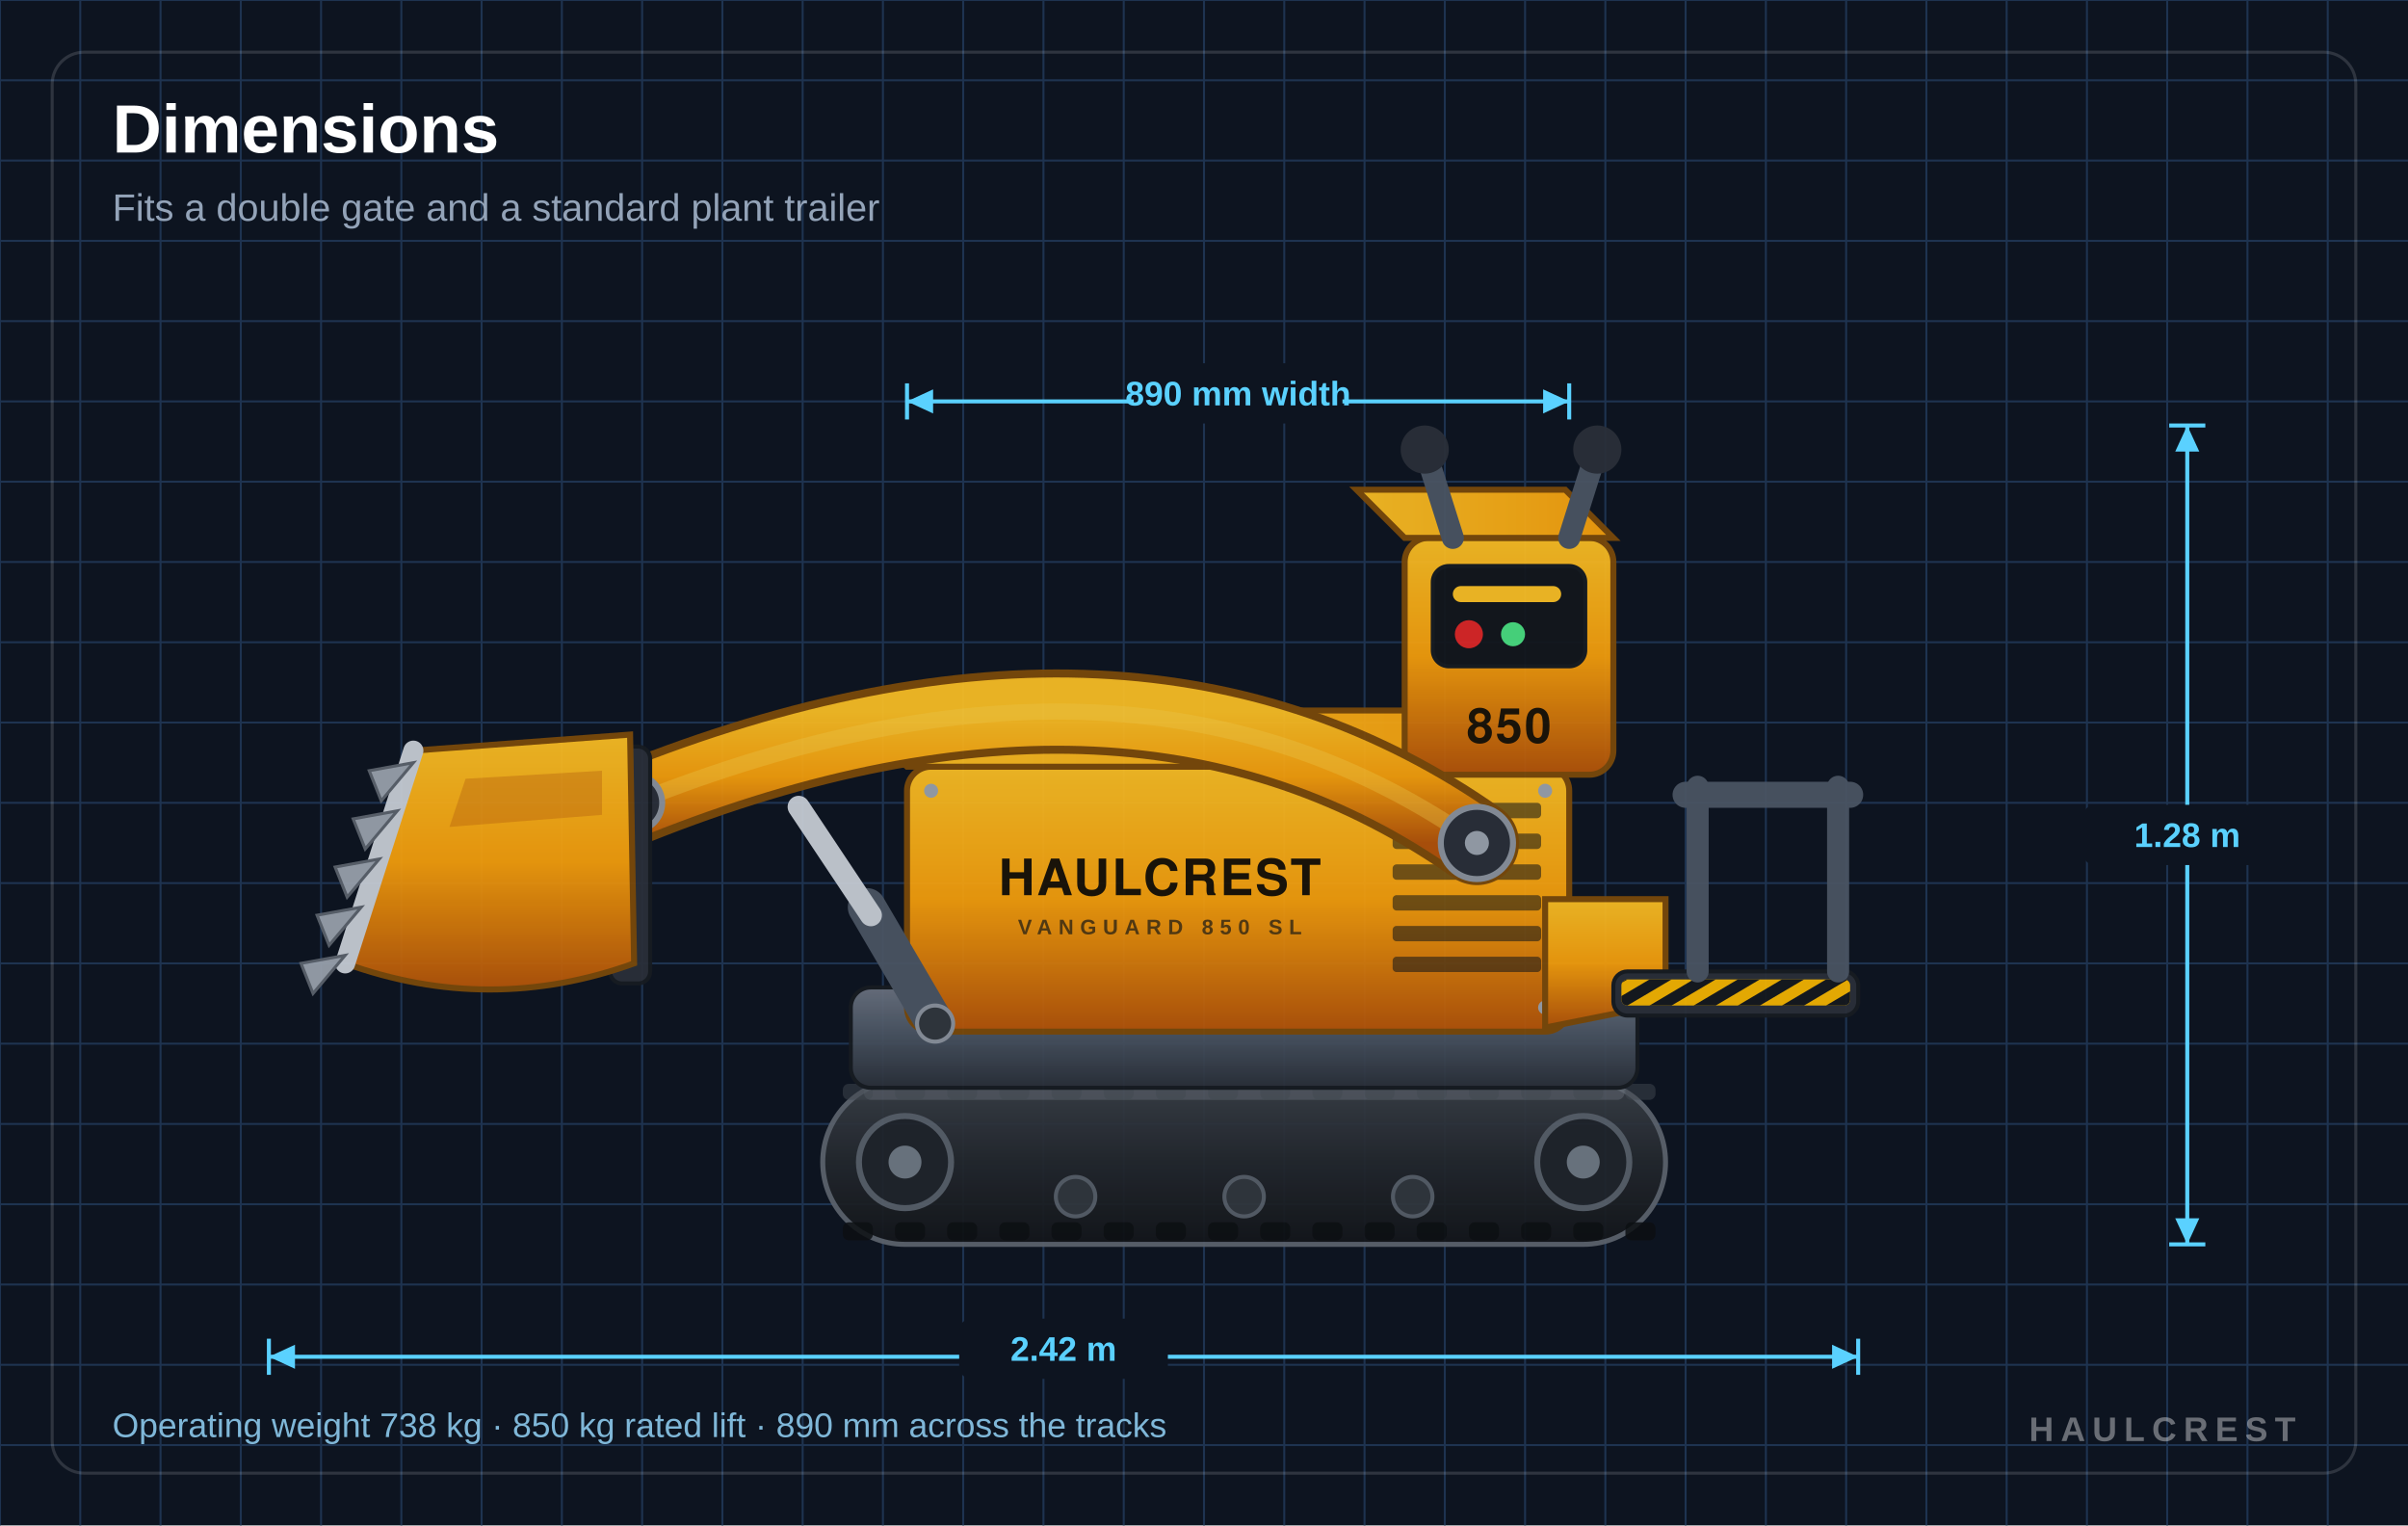
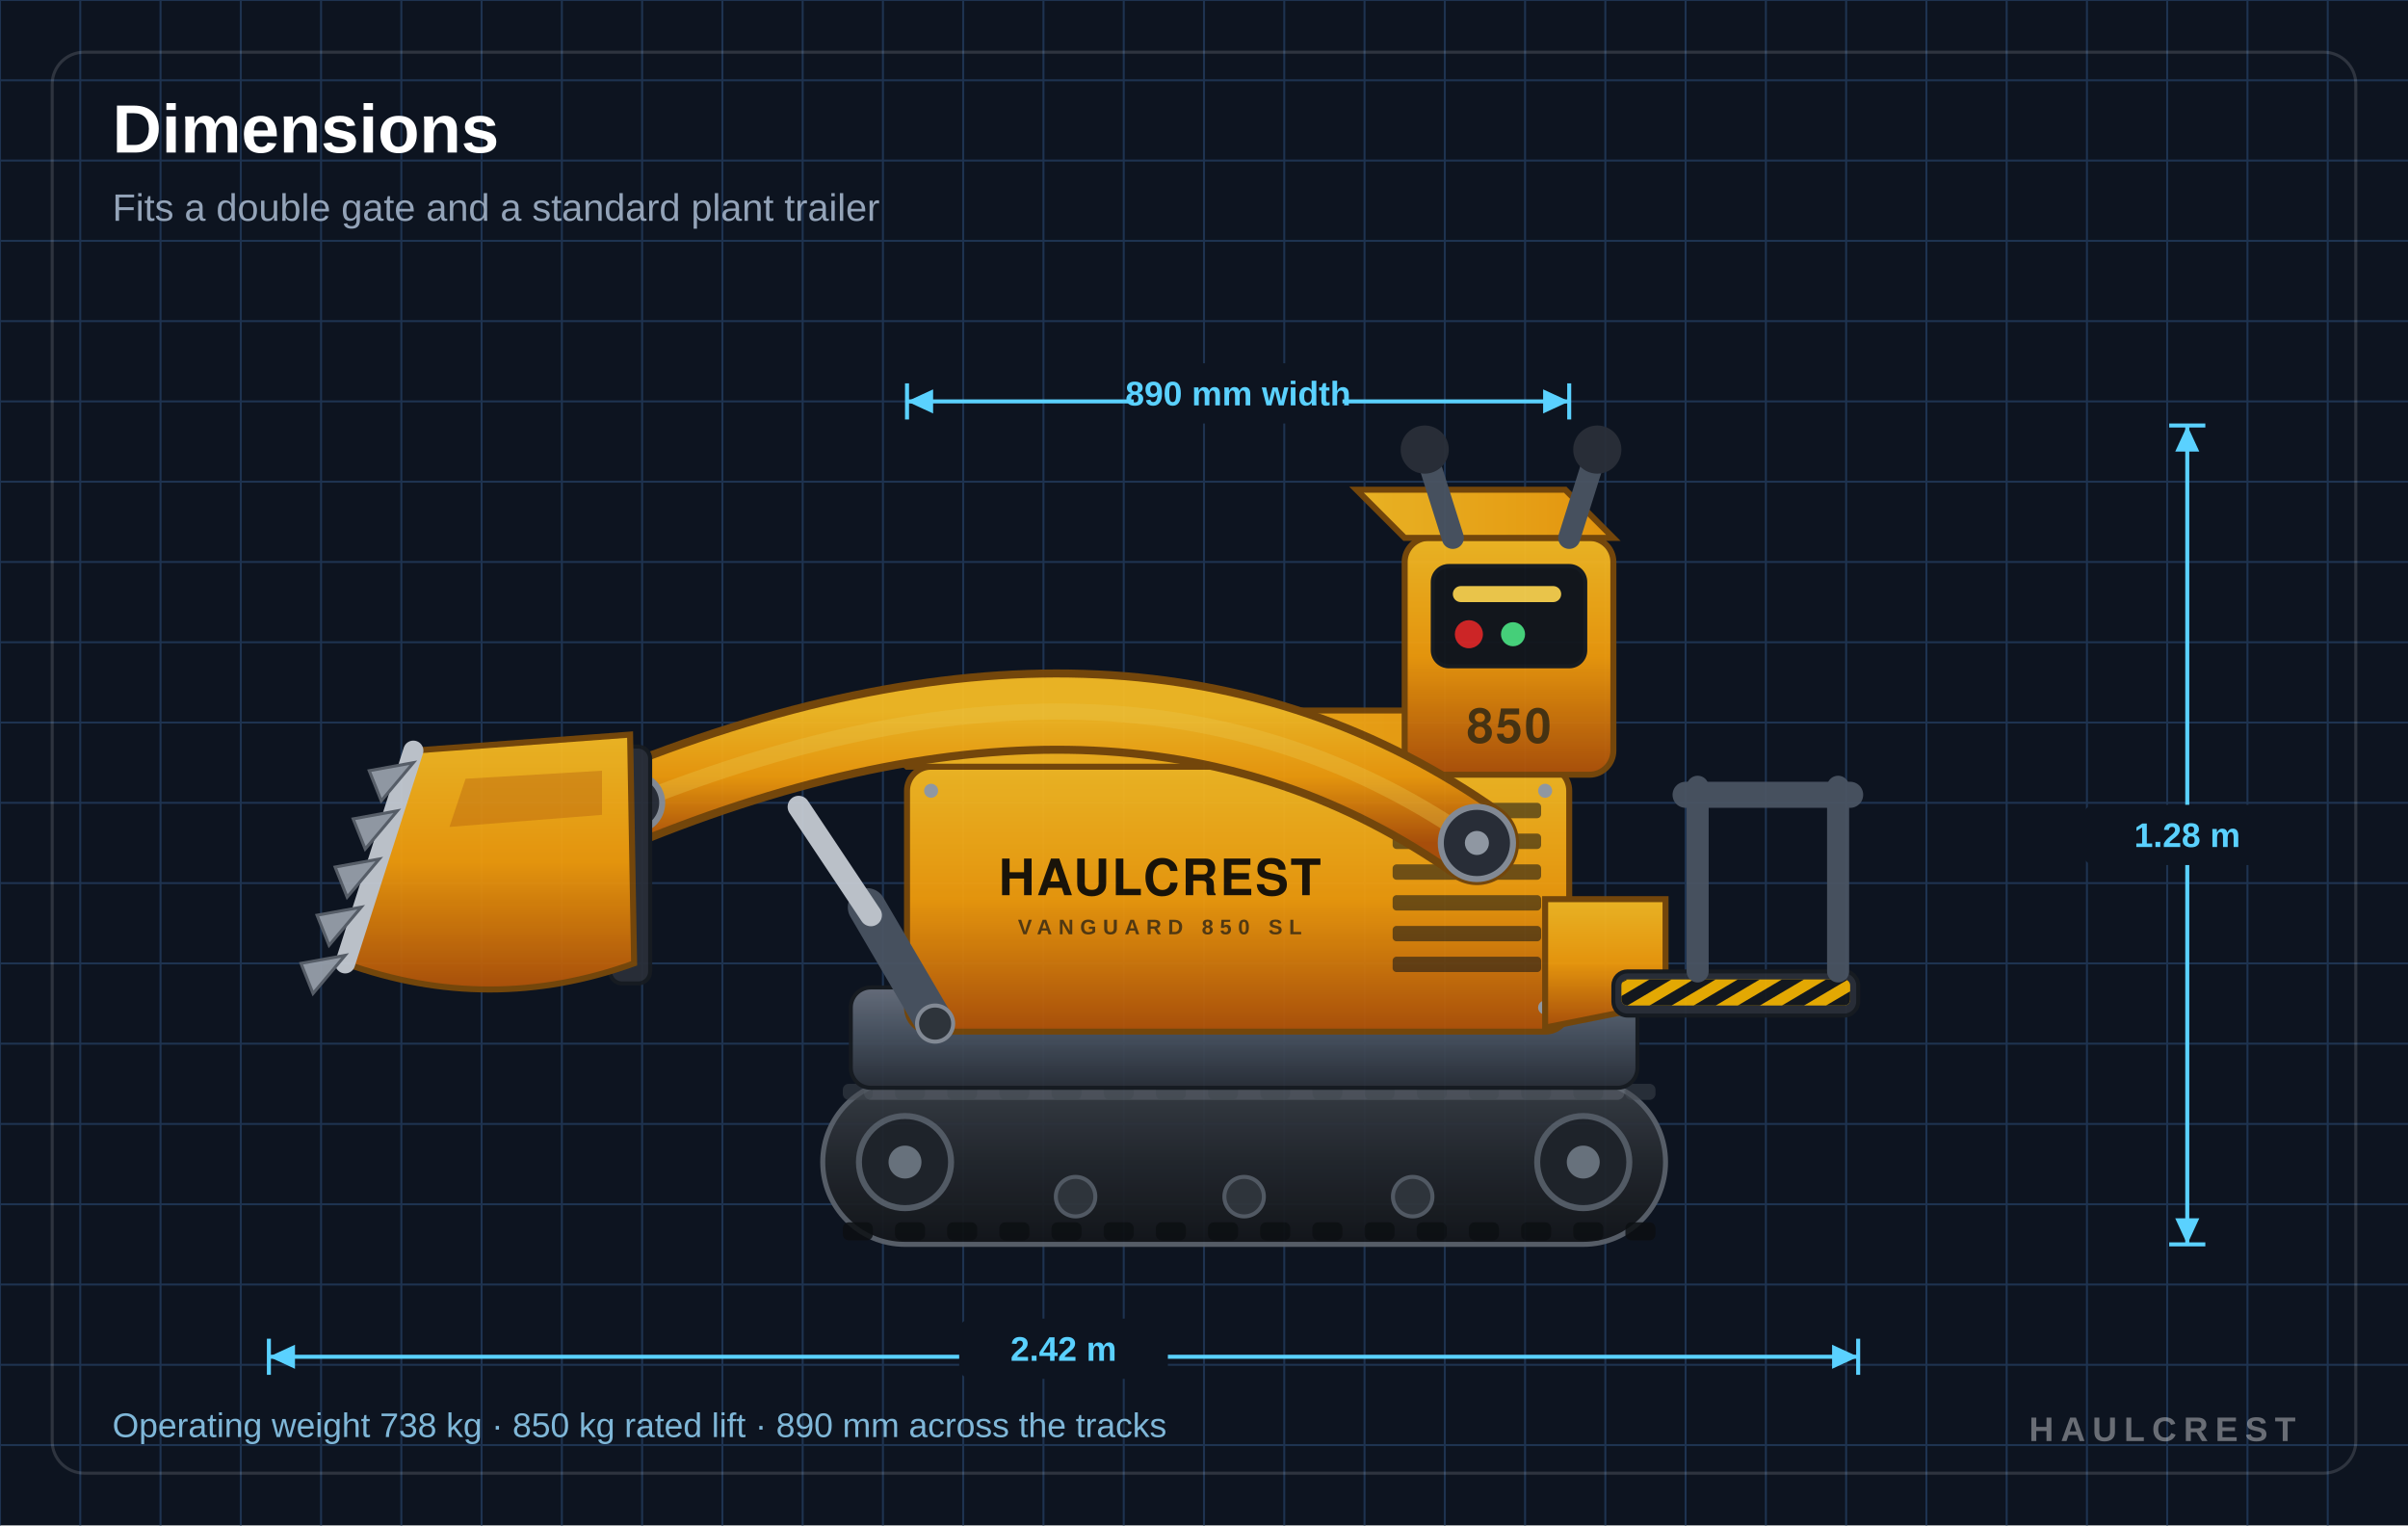
<svg xmlns="http://www.w3.org/2000/svg" viewBox="0 0 1200 760" width="1200" height="760" role="img">
  <defs>
    <linearGradient id="steel" x1="0" y1="0" x2="0" y2="1">
      <stop offset="0" stop-color="#6b7280" />
      <stop offset=".45" stop-color="#4b5563" />
      <stop offset="1" stop-color="#2a2f38" />
    </linearGradient>
    <linearGradient id="steelLite" x1="0" y1="0" x2="0" y2="1">
      <stop offset="0" stop-color="#aeb6c2" />
      <stop offset="1" stop-color="#6b7280" />
    </linearGradient>
    <linearGradient id="dark" x1="0" y1="0" x2="0" y2="1">
      <stop offset="0" stop-color="#31363f" />
      <stop offset="1" stop-color="#15181d" />
    </linearGradient>
    <linearGradient id="rubber" x1="0" y1="0" x2="0" y2="1">
      <stop offset="0" stop-color="#3a3f47" />
      <stop offset=".5" stop-color="#23272d" />
      <stop offset="1" stop-color="#131519" />
    </linearGradient>
    <radialGradient id="studioD" cx=".5" cy=".42" r=".78">
      <stop offset="0" stop-color="#232a33" />
      <stop offset=".6" stop-color="#141920" />
      <stop offset="1" stop-color="#0b0e13" />
    </radialGradient>
    <radialGradient id="studioL" cx=".5" cy=".4" r=".8">
      <stop offset="0" stop-color="#ffffff" />
      <stop offset=".65" stop-color="#eef1f5" />
      <stop offset="1" stop-color="#d7dce4" />
    </radialGradient>
    <linearGradient id="skyG" x1="0" y1="0" x2="0" y2="1">
      <stop offset="0" stop-color="#9fc0d8" />
      <stop offset=".55" stop-color="#cfe0ea" />
      <stop offset="1" stop-color="#e8eef2" />
    </linearGradient>
    <radialGradient id="shadow" cx=".5" cy=".5" r=".5">
      <stop offset="0" stop-color="#000" stop-opacity=".55" />
      <stop offset="1" stop-color="#000" stop-opacity="0" />
    </radialGradient>
    <linearGradient id="glassG" x1="0" y1="0" x2="1" y2="1">
      <stop offset="0" stop-color="#dfeaf2" stop-opacity=".9" />
      <stop offset="1" stop-color="#8fa6b8" stop-opacity=".75" />
    </linearGradient>
-     <linearGradient id="hc" x1="0" y1="0" x2="0" y2="1">
+     <linearGradient id="paint" x1="0" y1="0" x2="0" y2="1">
      <stop offset="0" stop-color="#fbbf24" />
      <stop offset=".5" stop-color="#f59e0b" />
      <stop offset="1" stop-color="#b45309" />
    </linearGradient>
-     <linearGradient id="hcTop" x1="0" y1="0" x2="1" y2="0">
+     <linearGradient id="paintTop" x1="0" y1="0" x2="1" y2="0">
      <stop offset="0" stop-color="#fbbf24" />
      <stop offset="1" stop-color="#f59e0b" />
    </linearGradient>
  </defs>
  <rect width="1200" height="760" fill="#0d1420" />
  <g stroke="#1e3350" stroke-width="1">
    <line x1="0" y1="0" x2="0" y2="760" />
    <line x1="40" y1="0" x2="40" y2="760" />
    <line x1="80" y1="0" x2="80" y2="760" />
    <line x1="120" y1="0" x2="120" y2="760" />
    <line x1="160" y1="0" x2="160" y2="760" />
    <line x1="200" y1="0" x2="200" y2="760" />
    <line x1="240" y1="0" x2="240" y2="760" />
    <line x1="280" y1="0" x2="280" y2="760" />
    <line x1="320" y1="0" x2="320" y2="760" />
    <line x1="360" y1="0" x2="360" y2="760" />
    <line x1="400" y1="0" x2="400" y2="760" />
    <line x1="440" y1="0" x2="440" y2="760" />
    <line x1="480" y1="0" x2="480" y2="760" />
    <line x1="520" y1="0" x2="520" y2="760" />
    <line x1="560" y1="0" x2="560" y2="760" />
    <line x1="600" y1="0" x2="600" y2="760" />
    <line x1="640" y1="0" x2="640" y2="760" />
    <line x1="680" y1="0" x2="680" y2="760" />
    <line x1="720" y1="0" x2="720" y2="760" />
    <line x1="760" y1="0" x2="760" y2="760" />
    <line x1="800" y1="0" x2="800" y2="760" />
    <line x1="840" y1="0" x2="840" y2="760" />
    <line x1="880" y1="0" x2="880" y2="760" />
    <line x1="920" y1="0" x2="920" y2="760" />
    <line x1="960" y1="0" x2="960" y2="760" />
    <line x1="1000" y1="0" x2="1000" y2="760" />
    <line x1="1040" y1="0" x2="1040" y2="760" />
    <line x1="1080" y1="0" x2="1080" y2="760" />
    <line x1="1120" y1="0" x2="1120" y2="760" />
    <line x1="1160" y1="0" x2="1160" y2="760" />
    <line x1="0" y1="0" x2="1200" y2="0" />
    <line x1="0" y1="40" x2="1200" y2="40" />
    <line x1="0" y1="80" x2="1200" y2="80" />
    <line x1="0" y1="120" x2="1200" y2="120" />
    <line x1="0" y1="160" x2="1200" y2="160" />
    <line x1="0" y1="200" x2="1200" y2="200" />
    <line x1="0" y1="240" x2="1200" y2="240" />
    <line x1="0" y1="280" x2="1200" y2="280" />
    <line x1="0" y1="320" x2="1200" y2="320" />
    <line x1="0" y1="360" x2="1200" y2="360" />
    <line x1="0" y1="400" x2="1200" y2="400" />
    <line x1="0" y1="440" x2="1200" y2="440" />
    <line x1="0" y1="480" x2="1200" y2="480" />
    <line x1="0" y1="520" x2="1200" y2="520" />
    <line x1="0" y1="560" x2="1200" y2="560" />
    <line x1="0" y1="600" x2="1200" y2="600" />
    <line x1="0" y1="640" x2="1200" y2="640" />
    <line x1="0" y1="680" x2="1200" y2="680" />
    <line x1="0" y1="720" x2="1200" y2="720" />
  </g>
  <g opacity=".92">
    <g opacity=".5">
      <rect x="452" y="382" width="330" height="132" rx="12" fill="#7c4a09" />
      <path d="M452 382 L782 382 L752 354 L422 354 Z" fill="#7c4a09" />
    </g>
    <rect x="410" y="538" width="420" height="82" rx="41.0" fill="url(#rubber)" stroke="#5c636d" stroke-width="2.5" />
    <rect x="430.5" y="541" width="379.0" height="7" rx="3.5" fill="#6e767f" opacity=".45" />
    <rect x="420" y="609" width="15" height="9" rx="3" fill="#0c0e11" opacity=".85" />
    <rect x="420" y="540" width="15" height="8" rx="3" fill="#454b54" opacity=".5" />
    <rect x="446" y="609" width="15" height="9" rx="3" fill="#0c0e11" opacity=".85" />
    <rect x="446" y="540" width="15" height="8" rx="3" fill="#454b54" opacity=".5" />
    <rect x="472" y="609" width="15" height="9" rx="3" fill="#0c0e11" opacity=".85" />
    <rect x="472" y="540" width="15" height="8" rx="3" fill="#454b54" opacity=".5" />
    <rect x="498" y="609" width="15" height="9" rx="3" fill="#0c0e11" opacity=".85" />
    <rect x="498" y="540" width="15" height="8" rx="3" fill="#454b54" opacity=".5" />
    <rect x="524" y="609" width="15" height="9" rx="3" fill="#0c0e11" opacity=".85" />
    <rect x="524" y="540" width="15" height="8" rx="3" fill="#454b54" opacity=".5" />
    <rect x="550" y="609" width="15" height="9" rx="3" fill="#0c0e11" opacity=".85" />
    <rect x="550" y="540" width="15" height="8" rx="3" fill="#454b54" opacity=".5" />
    <rect x="576" y="609" width="15" height="9" rx="3" fill="#0c0e11" opacity=".85" />
    <rect x="576" y="540" width="15" height="8" rx="3" fill="#454b54" opacity=".5" />
    <rect x="602" y="609" width="15" height="9" rx="3" fill="#0c0e11" opacity=".85" />
    <rect x="602" y="540" width="15" height="8" rx="3" fill="#454b54" opacity=".5" />
    <rect x="628" y="609" width="15" height="9" rx="3" fill="#0c0e11" opacity=".85" />
    <rect x="628" y="540" width="15" height="8" rx="3" fill="#454b54" opacity=".5" />
    <rect x="654" y="609" width="15" height="9" rx="3" fill="#0c0e11" opacity=".85" />
    <rect x="654" y="540" width="15" height="8" rx="3" fill="#454b54" opacity=".5" />
    <rect x="680" y="609" width="15" height="9" rx="3" fill="#0c0e11" opacity=".85" />
    <rect x="680" y="540" width="15" height="8" rx="3" fill="#454b54" opacity=".5" />
    <rect x="706" y="609" width="15" height="9" rx="3" fill="#0c0e11" opacity=".85" />
    <rect x="706" y="540" width="15" height="8" rx="3" fill="#454b54" opacity=".5" />
    <rect x="732" y="609" width="15" height="9" rx="3" fill="#0c0e11" opacity=".85" />
    <rect x="732" y="540" width="15" height="8" rx="3" fill="#454b54" opacity=".5" />
    <rect x="758" y="609" width="15" height="9" rx="3" fill="#0c0e11" opacity=".85" />
    <rect x="758" y="540" width="15" height="8" rx="3" fill="#454b54" opacity=".5" />
    <rect x="784" y="609" width="15" height="9" rx="3" fill="#0c0e11" opacity=".85" />
    <rect x="784" y="540" width="15" height="8" rx="3" fill="#454b54" opacity=".5" />
    <rect x="810" y="609" width="15" height="9" rx="3" fill="#0c0e11" opacity=".85" />
    <rect x="810" y="540" width="15" height="8" rx="3" fill="#454b54" opacity=".5" />
    <circle cx="451.0" cy="579.0" r="22.96" fill="#20242a" stroke="#585f69" stroke-width="3" />
    <circle cx="789.0" cy="579.0" r="22.96" fill="#20242a" stroke="#585f69" stroke-width="3" />
    <circle cx="451.0" cy="579.0" r="8.2" fill="#6f7883" />
    <circle cx="789.0" cy="579.0" r="8.2" fill="#6f7883" />
    <circle cx="536.0" cy="596.22" r="9.84" fill="#31363d" stroke="#575e68" stroke-width="2" />
    <circle cx="620.0" cy="596.22" r="9.84" fill="#31363d" stroke="#575e68" stroke-width="2" />
    <circle cx="704.0" cy="596.22" r="9.84" fill="#31363d" stroke="#575e68" stroke-width="2" />
    <rect x="424" y="492" width="392" height="50" rx="10" fill="url(#steel)" stroke="#171b21" stroke-width="2" />
-     <rect x="452" y="382" width="330" height="132" rx="12" fill="url(#hc)" stroke="#7c4a09" stroke-width="3" />
-     <path d="M452 382 L782 382 L752 354 L422 354 Z" fill="url(#hcTop)" stroke="#7c4a09" stroke-width="3" />
+     <rect x="452" y="382" width="330" height="132" rx="12" fill="url(#paint)" stroke="#7c4a09" stroke-width="3" />
+     <path d="M452 382 L782 382 L752 354 L422 354 Z" fill="url(#paintTop)" stroke="#7c4a09" stroke-width="3" />
    <rect x="694" y="400.0" width="74" height="7.667" rx="2" fill="#0f1216" opacity=".55" />
    <rect x="694" y="415.333" width="74" height="7.667" rx="2" fill="#0f1216" opacity=".55" />
    <rect x="694" y="430.667" width="74" height="7.667" rx="2" fill="#0f1216" opacity=".55" />
    <rect x="694" y="446.0" width="74" height="7.667" rx="2" fill="#0f1216" opacity=".55" />
    <rect x="694" y="461.333" width="74" height="7.667" rx="2" fill="#0f1216" opacity=".55" />
    <rect x="694" y="476.667" width="74" height="7.667" rx="2" fill="#0f1216" opacity=".55" />
    <circle cx="464" cy="394" r="3.5" fill="#9aa2ad" />
    <circle cx="770" cy="394" r="3.5" fill="#9aa2ad" />
    <circle cx="464" cy="502" r="3.5" fill="#9aa2ad" />
    <circle cx="770" cy="502" r="3.5" fill="#9aa2ad" />
-     <rect x="700" y="268" width="104" height="118" rx="12" fill="url(#hc)" stroke="#7c4a09" stroke-width="3" />
-     <path d="M700 268 L804 268 L780 244 L676 244 Z" fill="url(#hcTop)" stroke="#7c4a09" stroke-width="3" />
+     <rect x="700" y="268" width="104" height="118" rx="12" fill="url(#paint)" stroke="#7c4a09" stroke-width="3" />
+     <path d="M700 268 L804 268 L780 244 L676 244 Z" fill="url(#paintTop)" stroke="#7c4a09" stroke-width="3" />
    <rect x="714" y="282" width="76" height="50" rx="8" fill="#12161b" stroke="#171b21" stroke-width="2" />
-     <rect x="724" y="292" width="54" height="8" rx="4" fill="#fbbf24" />
+     <rect x="724" y="292" width="54" height="8" rx="4" fill="#fcd34d" />
    <circle cx="732" cy="316" r="7" fill="#dc2626" />
    <circle cx="754" cy="316" r="6" fill="#4ade80" />
    <path d="M724 268 L712 230 M782 268 L794 230" stroke="#4b5563" stroke-width="11" stroke-linecap="round" />
    <circle cx="710" cy="224" r="12" fill="#2a2f38" />
    <circle cx="796" cy="224" r="12" fill="#2a2f38" />
-     <path d="M770 448 L830 448 L830 500 L770 512 Z" fill="url(#hc)" stroke="#7c4a09" stroke-width="3" />
+     <path d="M770 448 L830 448 L830 500 L770 512 Z" fill="url(#paint)" stroke="#7c4a09" stroke-width="3" />
    <rect x="804" y="484" width="122" height="22" rx="7" fill="#2a2f38" stroke="#171b21" stroke-width="2" />
    <clipPath id="hz17843">
      <rect x="808" y="488" width="114" height="13" rx="3" />
    </clipPath>
    <g clip-path="url(#hz17843)">
      <rect x="808" y="488" width="114" height="13" fill="#f5b400" />
      <path d="M778 501 l22 -13 h11 l-22 13 z" fill="#15181d" />
      <path d="M800 501 l22 -13 h11 l-22 13 z" fill="#15181d" />
      <path d="M822 501 l22 -13 h11 l-22 13 z" fill="#15181d" />
      <path d="M844 501 l22 -13 h11 l-22 13 z" fill="#15181d" />
      <path d="M866 501 l22 -13 h11 l-22 13 z" fill="#15181d" />
      <path d="M888 501 l22 -13 h11 l-22 13 z" fill="#15181d" />
      <path d="M910 501 l22 -13 h11 l-22 13 z" fill="#15181d" />
      <path d="M932 501 l22 -13 h11 l-22 13 z" fill="#15181d" />
    </g>
    <path d="M916 484 L916 392 M846 484 L846 392" stroke="#4b5563" stroke-width="11" stroke-linecap="round" />
    <path d="M840 396 L922 396" stroke="#4b5563" stroke-width="13" stroke-linecap="round" />
    <g transform="rotate(0 736 420)">
      <path d="M736 420 Q566 300 316 400" fill="none" stroke="#7c4a09" stroke-width="42" stroke-linecap="round" />
-       <path d="M736 420 Q566 300 316 400" fill="none" stroke="url(#hc)" stroke-width="34" stroke-linecap="round" />
+       <path d="M736 420 Q566 300 316 400" fill="none" stroke="url(#paint)" stroke-width="34" stroke-linecap="round" />
      <path d="M736 420 Q566 300 316 400" fill="none" stroke="#fcd34d" stroke-width="8" stroke-linecap="round" opacity=".35" />
      <circle cx="736" cy="420" r="18" fill="#2a2f38" stroke="#8c939d" stroke-width="3" />
      <circle cx="736" cy="420" r="6" fill="#9aa2ad" />
      <path d="M466 510 L432 452" stroke="#4b5563" stroke-width="19" stroke-linecap="round" />
      <path d="M434 456 L398 402" stroke="#c9ced6" stroke-width="11" stroke-linecap="round" />
      <circle cx="466" cy="510" r="9" fill="#31363d" stroke="#8c939d" stroke-width="2" />
      <circle cx="316" cy="400" r="14" fill="#2a2f38" stroke="#8c939d" stroke-width="3" />
      <rect x="304" y="372" width="20" height="118" rx="6" fill="#2a2f38" stroke="#171b21" stroke-width="2" />
-       <path d="M314 366 L206 374 L172 480 Q244 506 316 480 Z" fill="url(#hc)" stroke="#7c4a09" stroke-width="3" />
+       <path d="M314 366 L206 374 L172 480 Q244 506 316 480 Z" fill="url(#paint)" stroke="#7c4a09" stroke-width="3" />
      <path d="M232 388 L300 384 L300 406 L224 412 Z" fill="#b45309" opacity=".32" />
      <path d="M206 374 L172 480" stroke="#c9ced6" stroke-width="10" stroke-linecap="round" />
      <path d="M206 380 l-22 4 l6 15 z" fill="#9aa2ad" stroke="#5c636d" stroke-width="1.5" />
      <path d="M198 404 l-22 4 l6 15 z" fill="#9aa2ad" stroke="#5c636d" stroke-width="1.5" />
      <path d="M189 428 l-22 4 l6 15 z" fill="#9aa2ad" stroke="#5c636d" stroke-width="1.5" />
      <path d="M180 452 l-22 4 l6 15 z" fill="#9aa2ad" stroke="#5c636d" stroke-width="1.5" />
      <path d="M172 476 l-22 4 l6 15 z" fill="#9aa2ad" stroke="#5c636d" stroke-width="1.5" />
    </g>
    <text x="578" y="446" text-anchor="middle" font-family="Arial Black,Helvetica,sans-serif" font-weight="800" font-size="25" letter-spacing="1.1" fill="#1a1206">HAULCREST</text>
    <text x="578" y="465.5" text-anchor="middle" font-family="Arial,Helvetica,sans-serif" font-weight="700" font-size="10.5" letter-spacing="3.2" fill="#4a3410" opacity=".92">VANGUARD 850 SL</text>
-     <text x="752" y="370" text-anchor="middle" font-family="Arial Black,Helvetica,sans-serif" font-weight="800" font-size="24" letter-spacing="1.1" fill="#1a1206">850</text>
+     <text x="752" y="370" text-anchor="middle" font-family="Arial Black,Helvetica,sans-serif" font-weight="800" font-size="24" letter-spacing="1.1" fill="#4a3410">850</text>
  </g>
  <g stroke="#5ad1ff" stroke-width="2" fill="none">
    <path d="M134 667 v18 M926 667 v18 M134 676 H926" />
    <path d="M134 676 l13 -6 v12 z" fill="#5ad1ff" stroke="none" />
    <path d="M926 676 l-13 -6 v12 z" fill="#5ad1ff" stroke="none" />
  </g>
  <rect x="478.0" y="657" width="104" height="30" rx="6" fill="#0d1420" />
  <text x="530.0" y="678" text-anchor="middle" font-family="Arial,Helvetica,sans-serif" font-weight="700" font-size="17" fill="#5ad1ff">2.42 m</text>
  <g stroke="#5ad1ff" stroke-width="2" fill="none">
    <path d="M1081 212 h18 M1081 620 h18 M1090 212 V620" />
    <path d="M1090 212 l-6 13 h12 z" fill="#5ad1ff" stroke="none" />
    <path d="M1090 620 l-6 -13 h12 z" fill="#5ad1ff" stroke="none" />
  </g>
  <rect x="1038" y="401.0" width="104" height="30" rx="6" fill="#0d1420" />
  <text x="1090" y="422.0" text-anchor="middle" font-family="Arial,Helvetica,sans-serif" font-weight="700" font-size="17" fill="#5ad1ff">1.28 m</text>
  <g stroke="#5ad1ff" stroke-width="2" fill="none">
    <path d="M452 191 v18 M782 191 v18 M452 200 H782" />
    <path d="M452 200 l13 -6 v12 z" fill="#5ad1ff" stroke="none" />
    <path d="M782 200 l-13 -6 v12 z" fill="#5ad1ff" stroke="none" />
  </g>
  <rect x="565.0" y="181" width="104" height="30" rx="6" fill="#0d1420" />
  <text x="617.0" y="202" text-anchor="middle" font-family="Arial,Helvetica,sans-serif" font-weight="700" font-size="17" fill="#5ad1ff">890 mm width</text>
  <text x="56" y="716" font-family="Arial,Helvetica,sans-serif" font-size="17" fill="#7fb7d8">Operating weight 738 kg · 850 kg rated lift · 890 mm across the tracks</text>
  <text x="56" y="76" font-family="Arial,Helvetica,sans-serif" font-weight="800" font-size="34" fill="#ffffff">Dimensions</text>
  <text x="56" y="110" font-family="Arial,Helvetica,sans-serif" font-weight="500" font-size="19" fill="#93a3b8">Fits a double gate and a standard plant trailer</text>
  <rect x="26" y="26" width="1148" height="708" rx="16" fill="none" stroke="#ffffff" stroke-width="1.5" opacity=".14" />
  <text x="1144" y="718" text-anchor="end" font-family="Arial,Helvetica,sans-serif" font-weight="800" font-size="17" letter-spacing="3.5" fill="#ffffff" opacity=".38">HAULCREST</text>
</svg>
